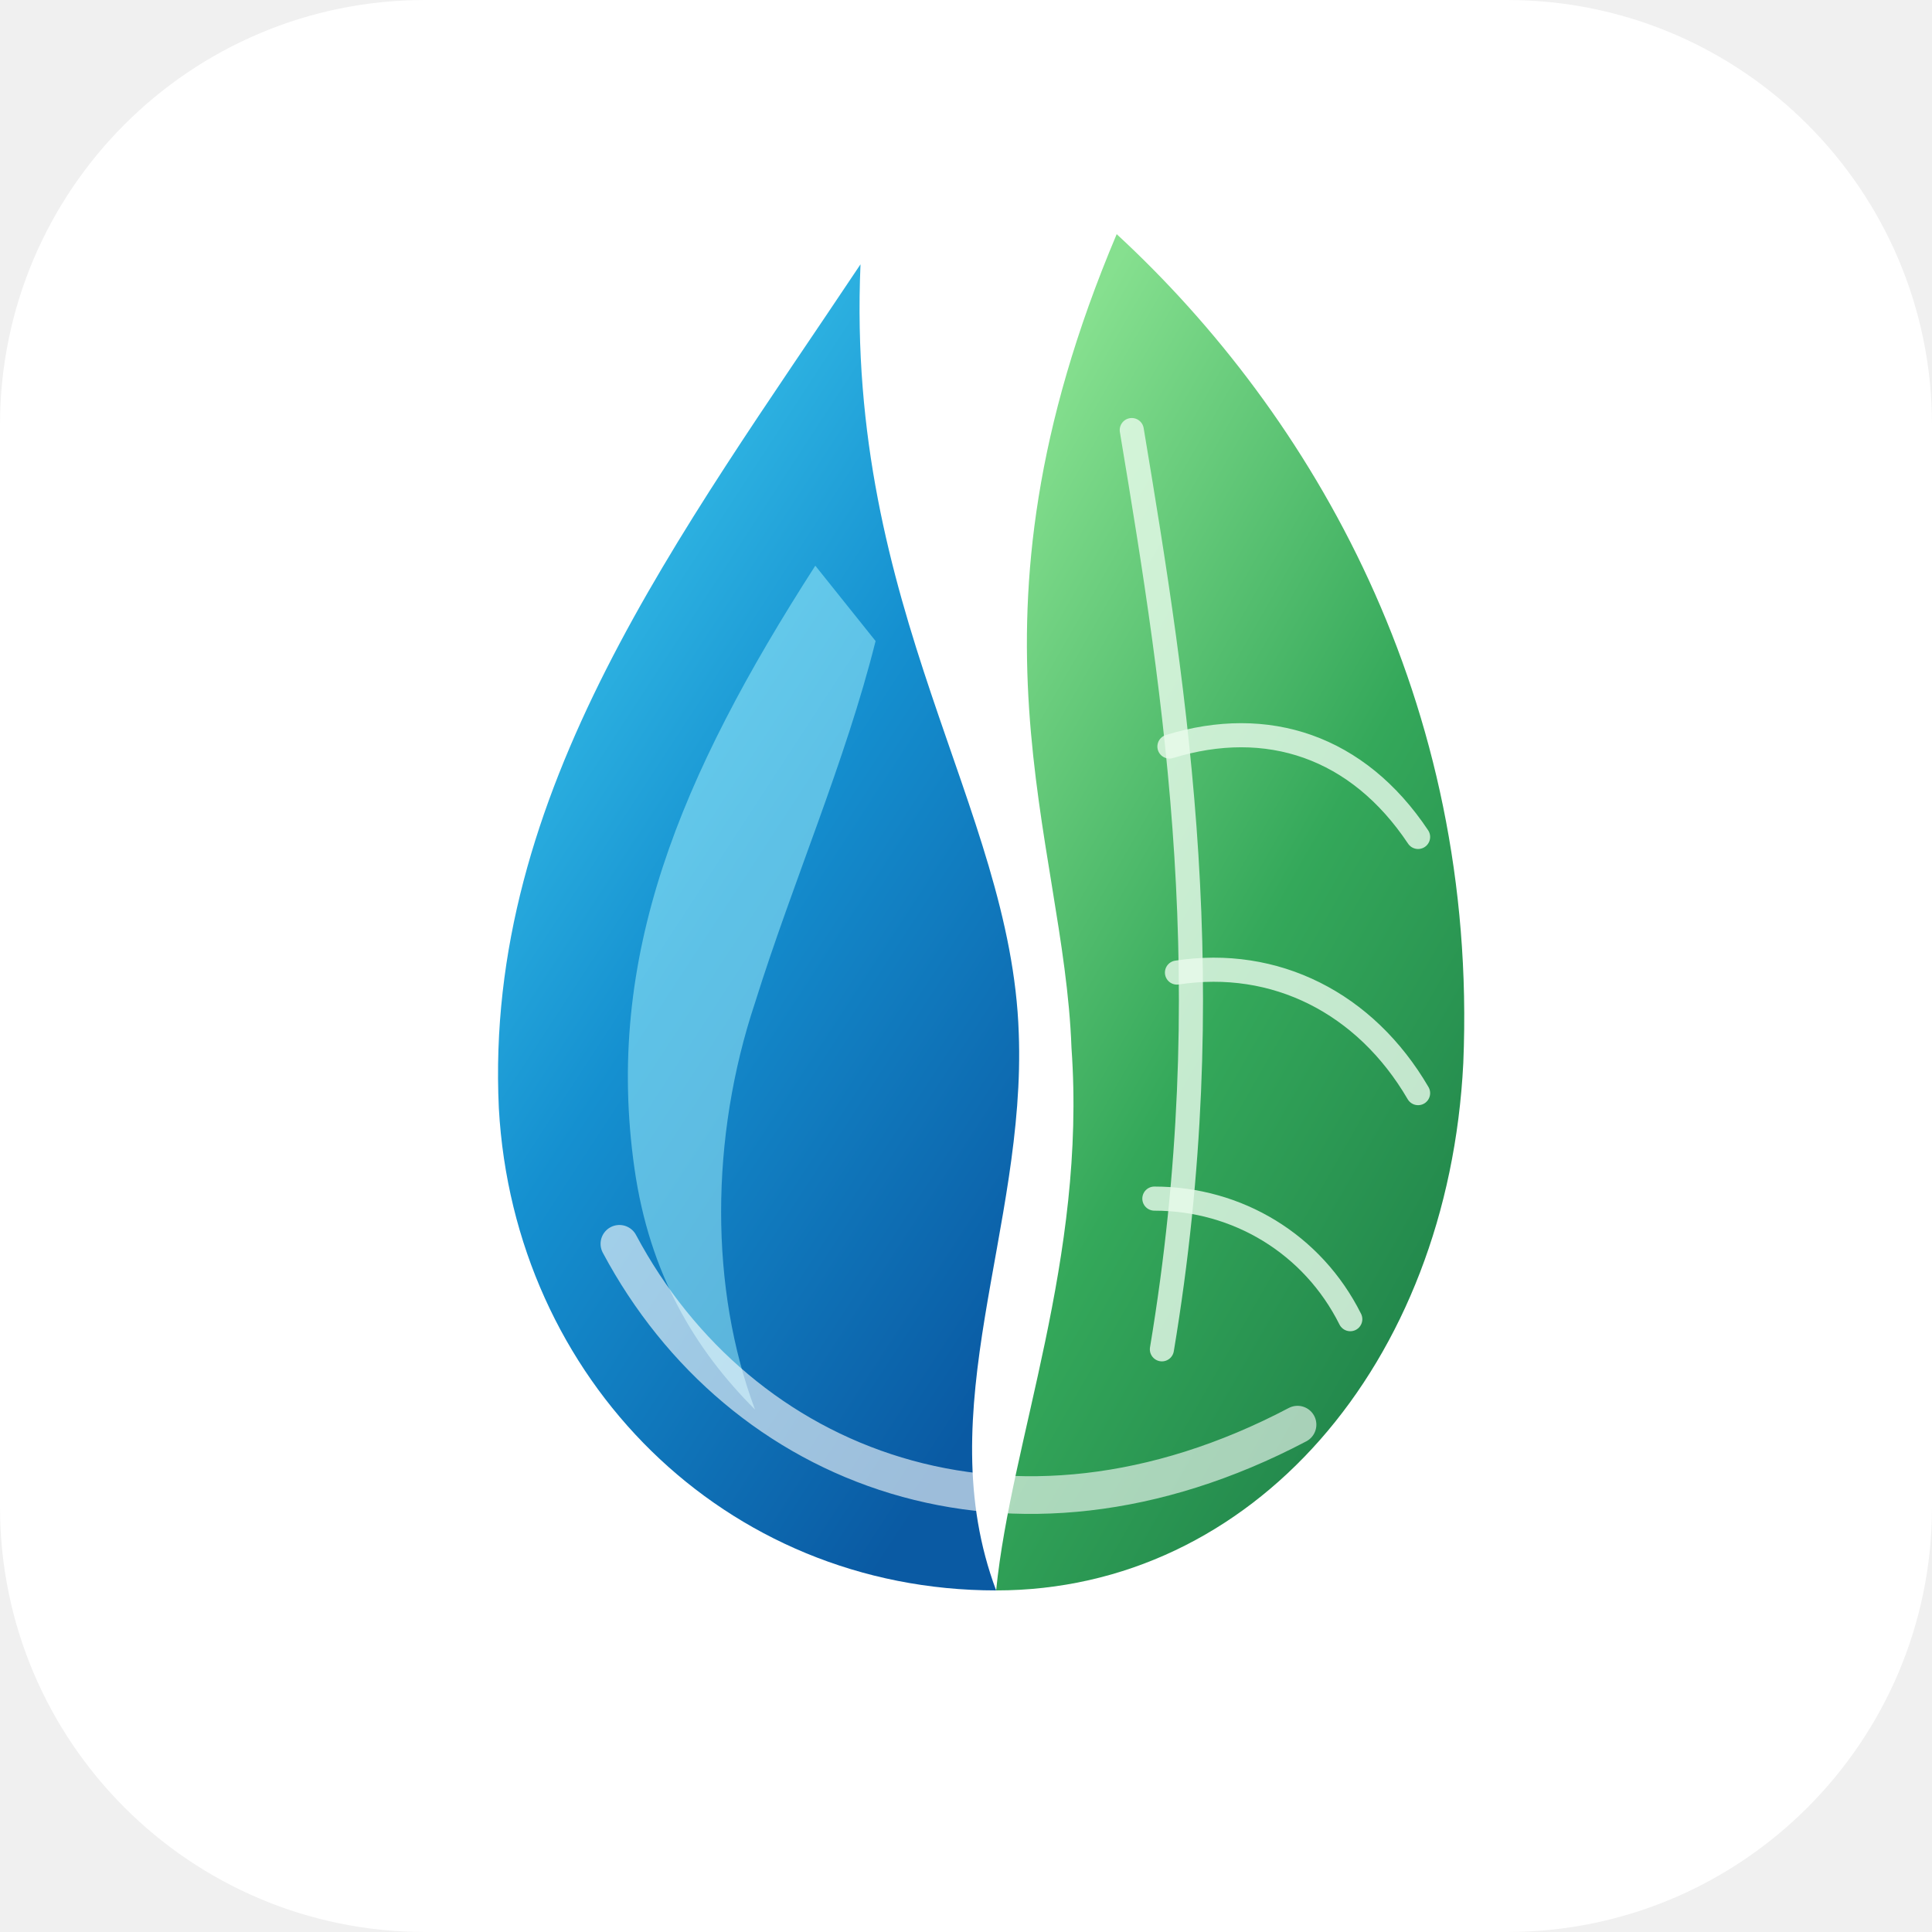
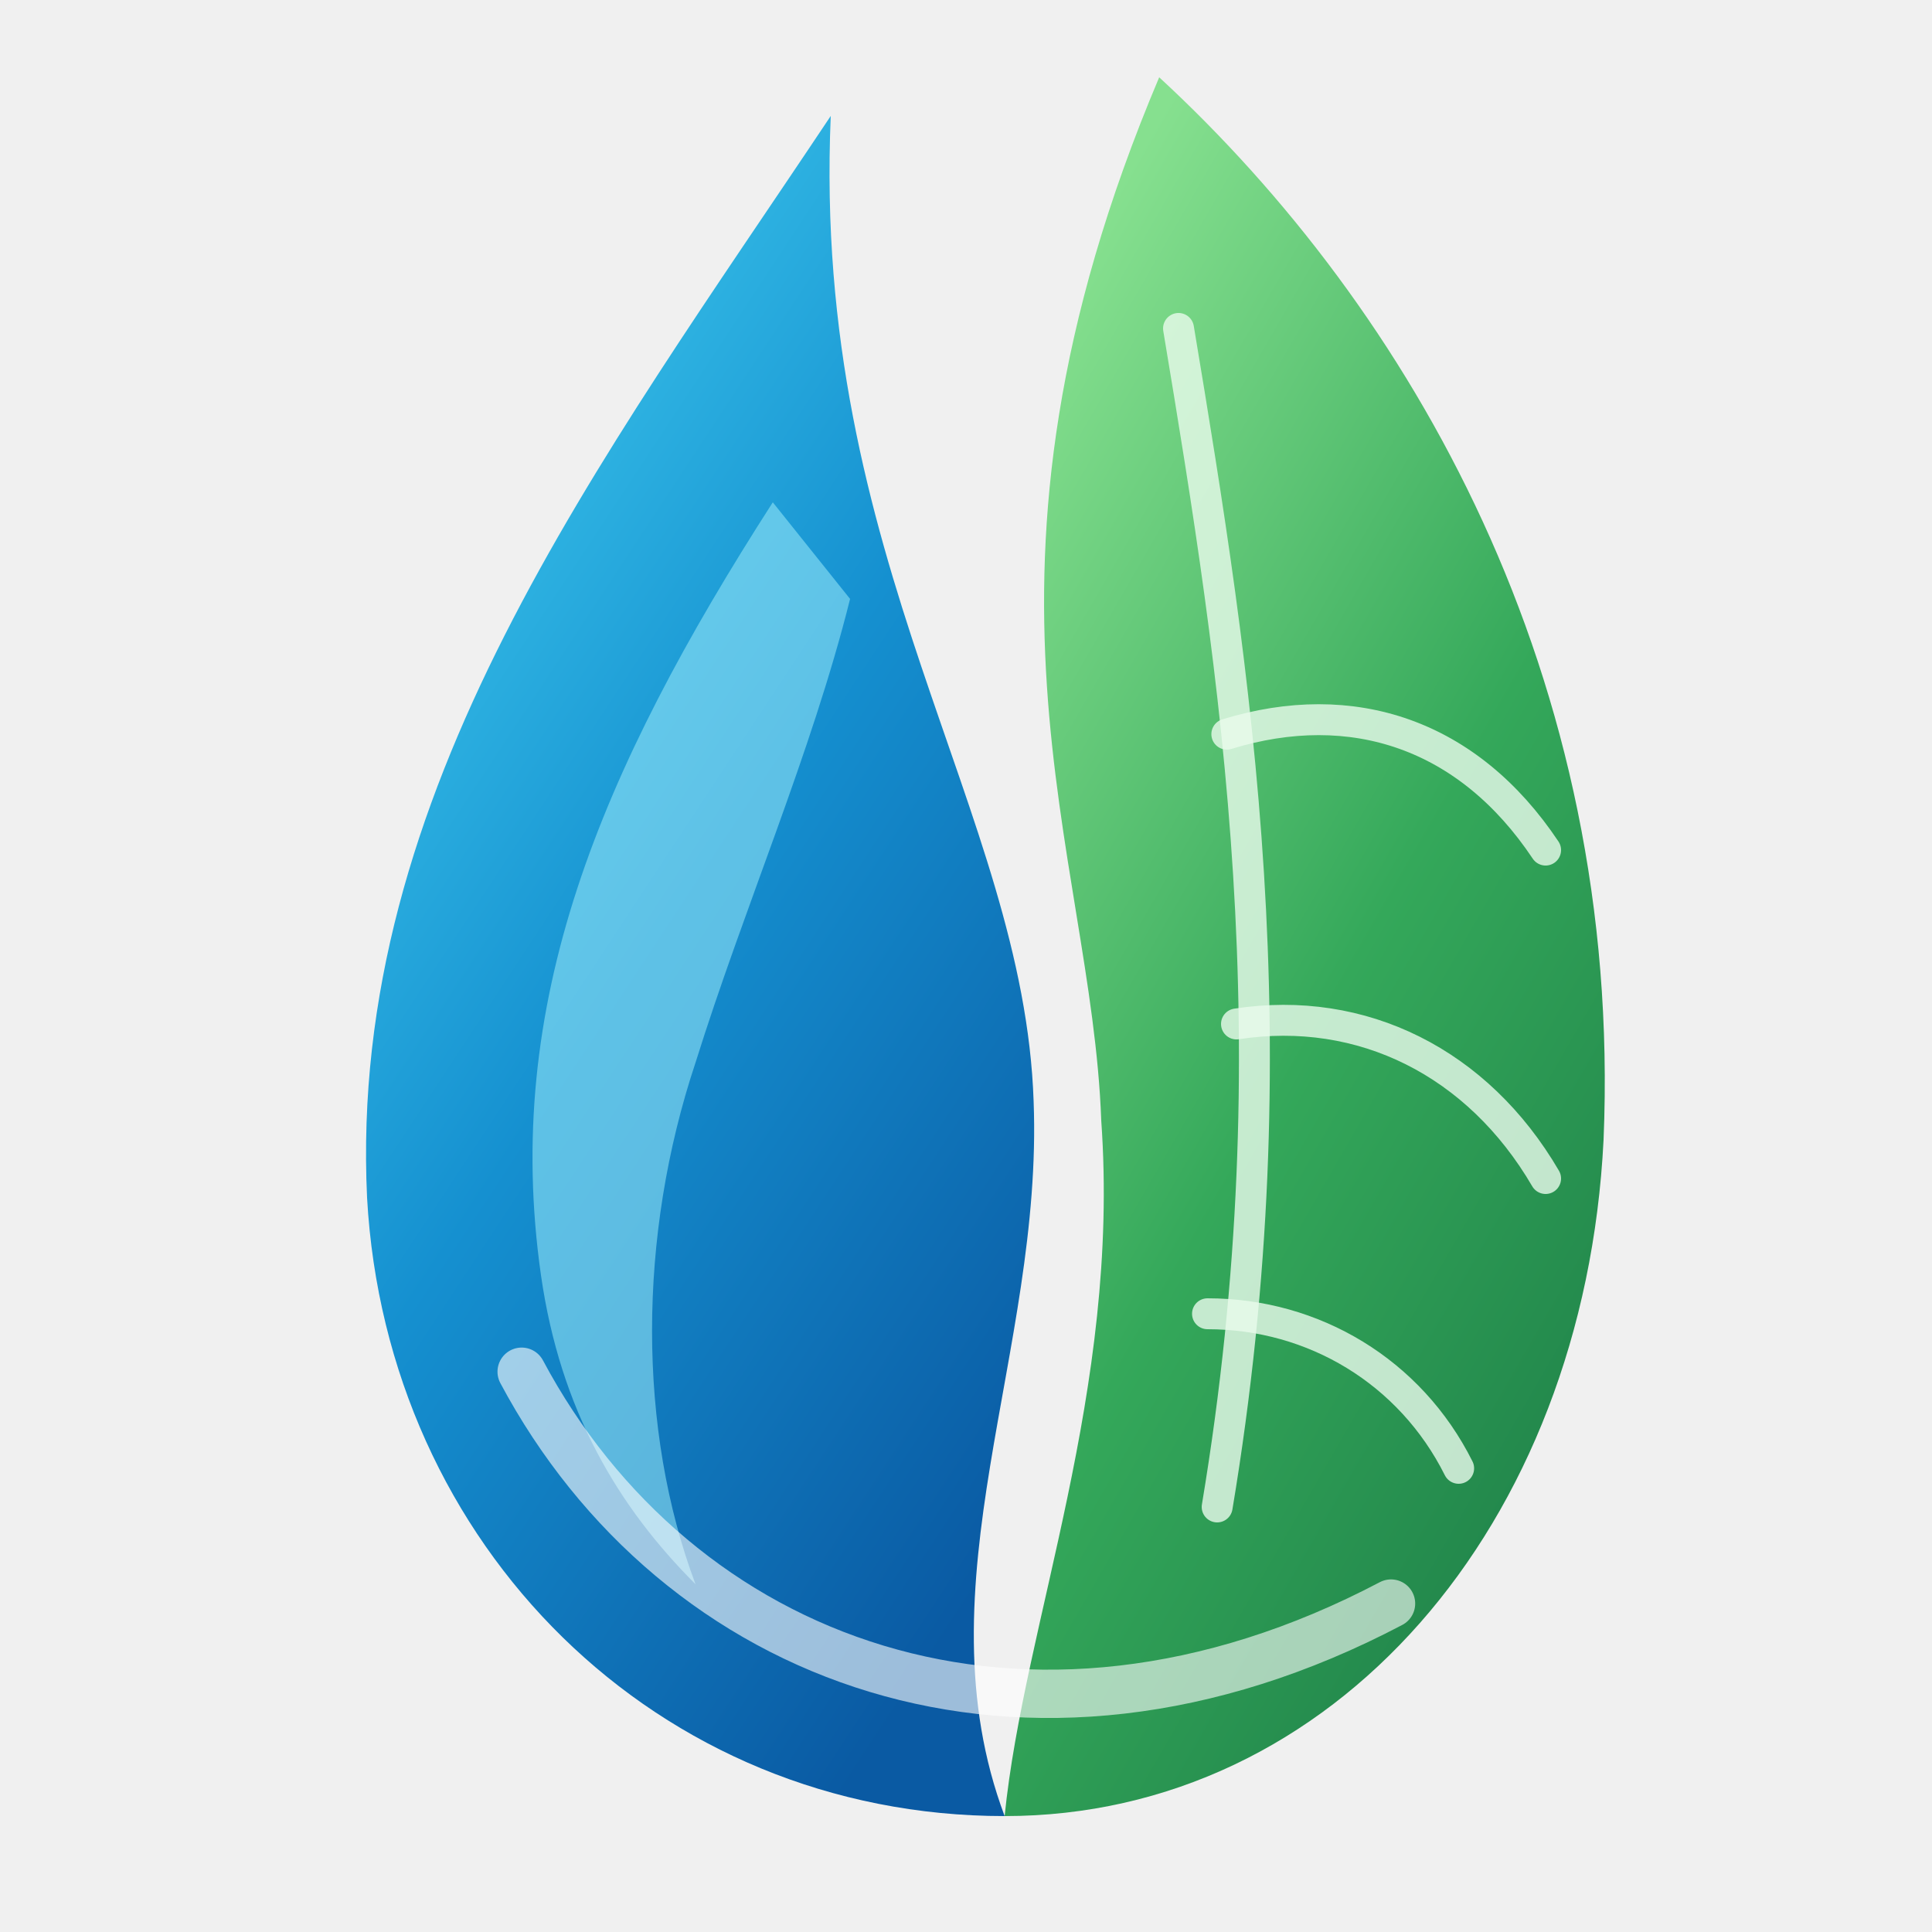
- <svg xmlns="http://www.w3.org/2000/svg" viewBox="0 0 200 200">
-   <rect width="200" height="200" rx="44" fill="#ffffff" />
-   <g transform="translate(22 18) scale(.78)">
-     <defs>
-       <linearGradient id="gb" x1="0.1" y1="0" x2="0.7" y2="1">
-         <stop offset="0" stop-color="#45d3f2" />
-         <stop offset=".5" stop-color="#1590d0" />
-         <stop offset="1" stop-color="#0a5aa3" />
-       </linearGradient>
-       <linearGradient id="gg" x1="0.3" y1="0" x2="0.9" y2="1">
-         <stop offset="0" stop-color="#86e08f" />
-         <stop offset=".5" stop-color="#34a85a" />
-         <stop offset="1" stop-color="#1b7a46" />
-       </linearGradient>
-     </defs>
-     <path d="M86 12C62 48 36 82 38 124C40 160 68 188 104 188C95 164 108 140 107 114C106 84 84 58 86 12Z" fill="url(#gb)" />
-     <path d="M80 52C62 80 52 104 56 132C58 146 64 156 72 164C66 148 66 128 72 110C77 94 84 78 88 62Z" fill="#9aeaf9" fill-opacity=".55" />
-     <path d="M120 8C146 32 168 70 166 118C164 158 138 188 104 188C106 168 116 144 114 116C113 88 98 60 120 8Z" fill="url(#gg)" />
-     <g fill="none" stroke="#eafbec" stroke-opacity=".8" stroke-linecap="round" stroke-width="3.2">
-       <path d="M122 34C128 70 134 108 126 156" />
-       <path d="M127 76C140 72 152 76 160 88" />
-       <path d="M128 106C141 104 153 110 160 122" />
-       <path d="M125 136C136 136 146 142 151 152" />
-     </g>
-     <path d="M54 142C70 172 106 186 144 166" fill="none" stroke="#ffffff" stroke-opacity=".6" stroke-width="5" stroke-linecap="round" />
+ <svg xmlns="http://www.w3.org/2000/svg" viewBox="0 0 200 200" role="img" aria-label="ECOHIDRA">
+   <defs>
+     <linearGradient id="gb" x1="0.1" y1="0" x2="0.7" y2="1">
+       <stop offset="0" stop-color="#45d3f2" />
+       <stop offset=".5" stop-color="#1590d0" />
+       <stop offset="1" stop-color="#0a5aa3" />
+     </linearGradient>
+     <linearGradient id="gg" x1="0.3" y1="0" x2="0.9" y2="1">
+       <stop offset="0" stop-color="#86e08f" />
+       <stop offset=".5" stop-color="#34a85a" />
+       <stop offset="1" stop-color="#1b7a46" />
+     </linearGradient>
+   </defs>
+   <path d="M86 12C62 48 36 82 38 124C40 160 68 188 104 188C95 164 108 140 107 114C106 84 84 58 86 12Z" fill="url(#gb)" />
+   <path d="M80 52C62 80 52 104 56 132C58 146 64 156 72 164C66 148 66 128 72 110C77 94 84 78 88 62Z" fill="#9aeaf9" fill-opacity=".55" />
+   <path d="M120 8C146 32 168 70 166 118C164 158 138 188 104 188C106 168 116 144 114 116C113 88 98 60 120 8Z" fill="url(#gg)" />
+   <g fill="none" stroke="#eafbec" stroke-opacity=".8" stroke-linecap="round" stroke-width="3.2">
+     <path d="M122 34C128 70 134 108 126 156" />
+     <path d="M127 76C140 72 152 76 160 88" />
+     <path d="M128 106C141 104 153 110 160 122" />
+     <path d="M125 136C136 136 146 142 151 152" />
  </g>
+   <path d="M54 142C70 172 106 186 144 166" fill="none" stroke="#ffffff" stroke-opacity=".6" stroke-width="5" stroke-linecap="round" />
</svg>
